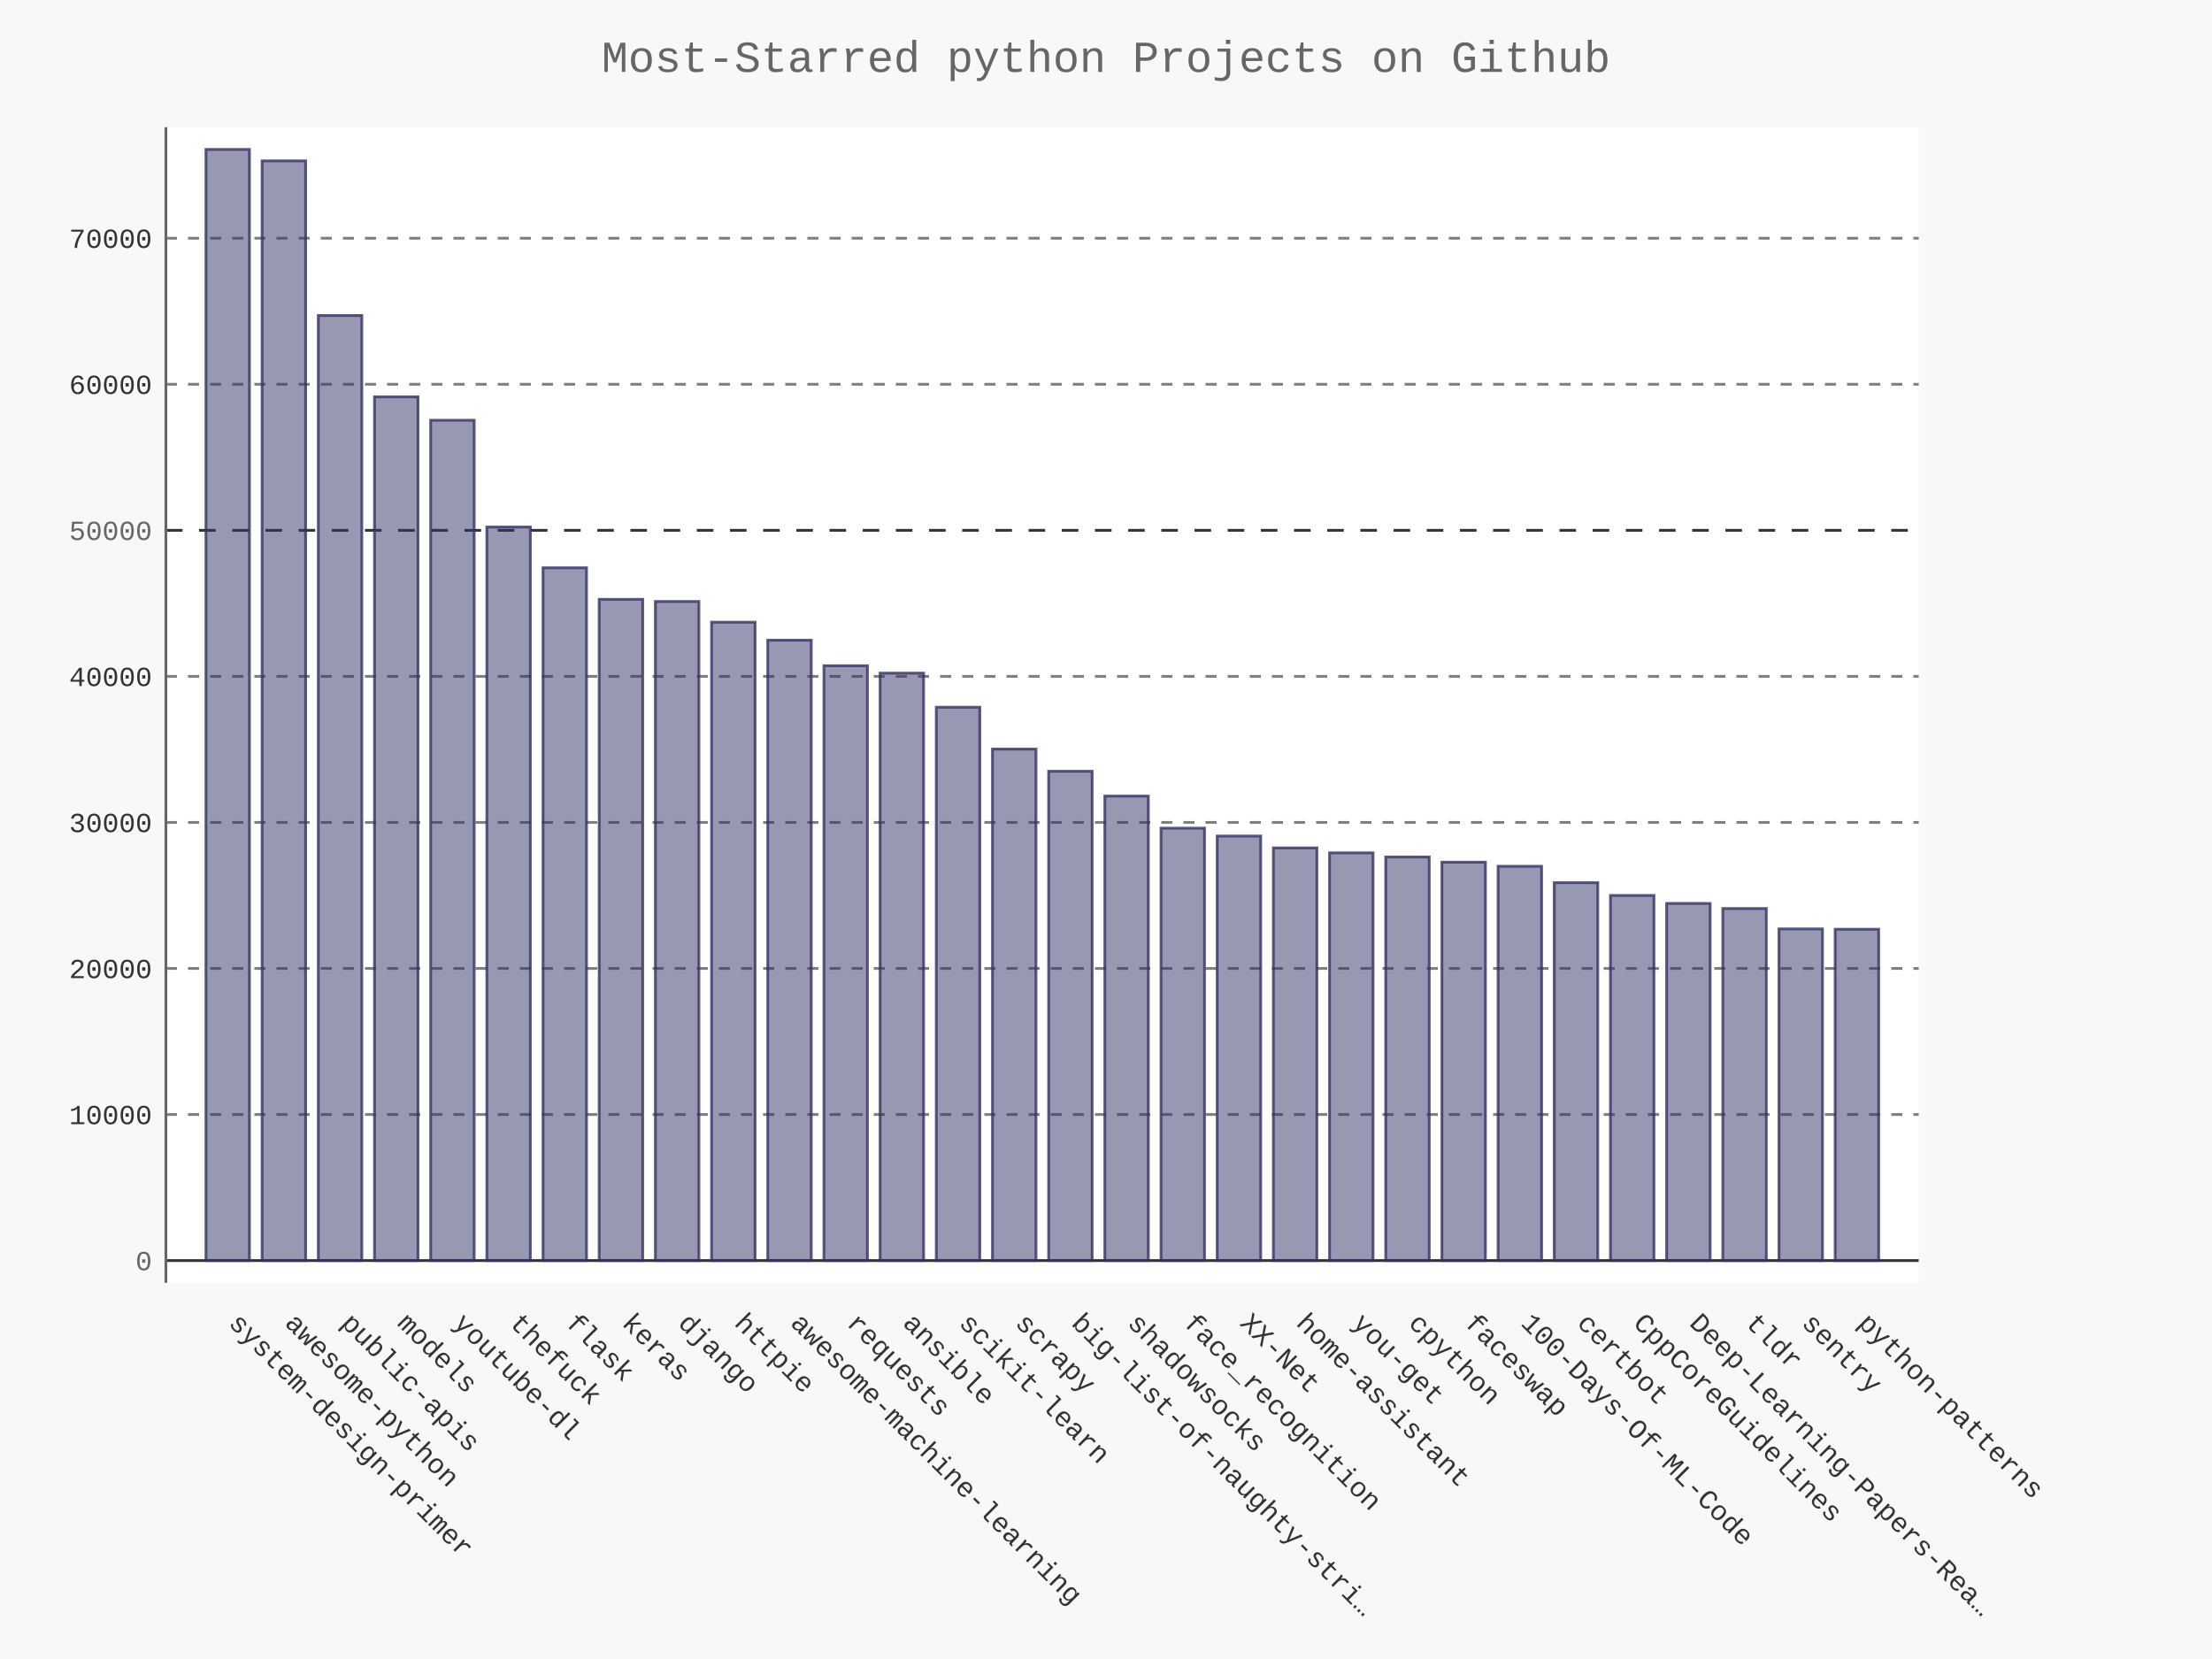
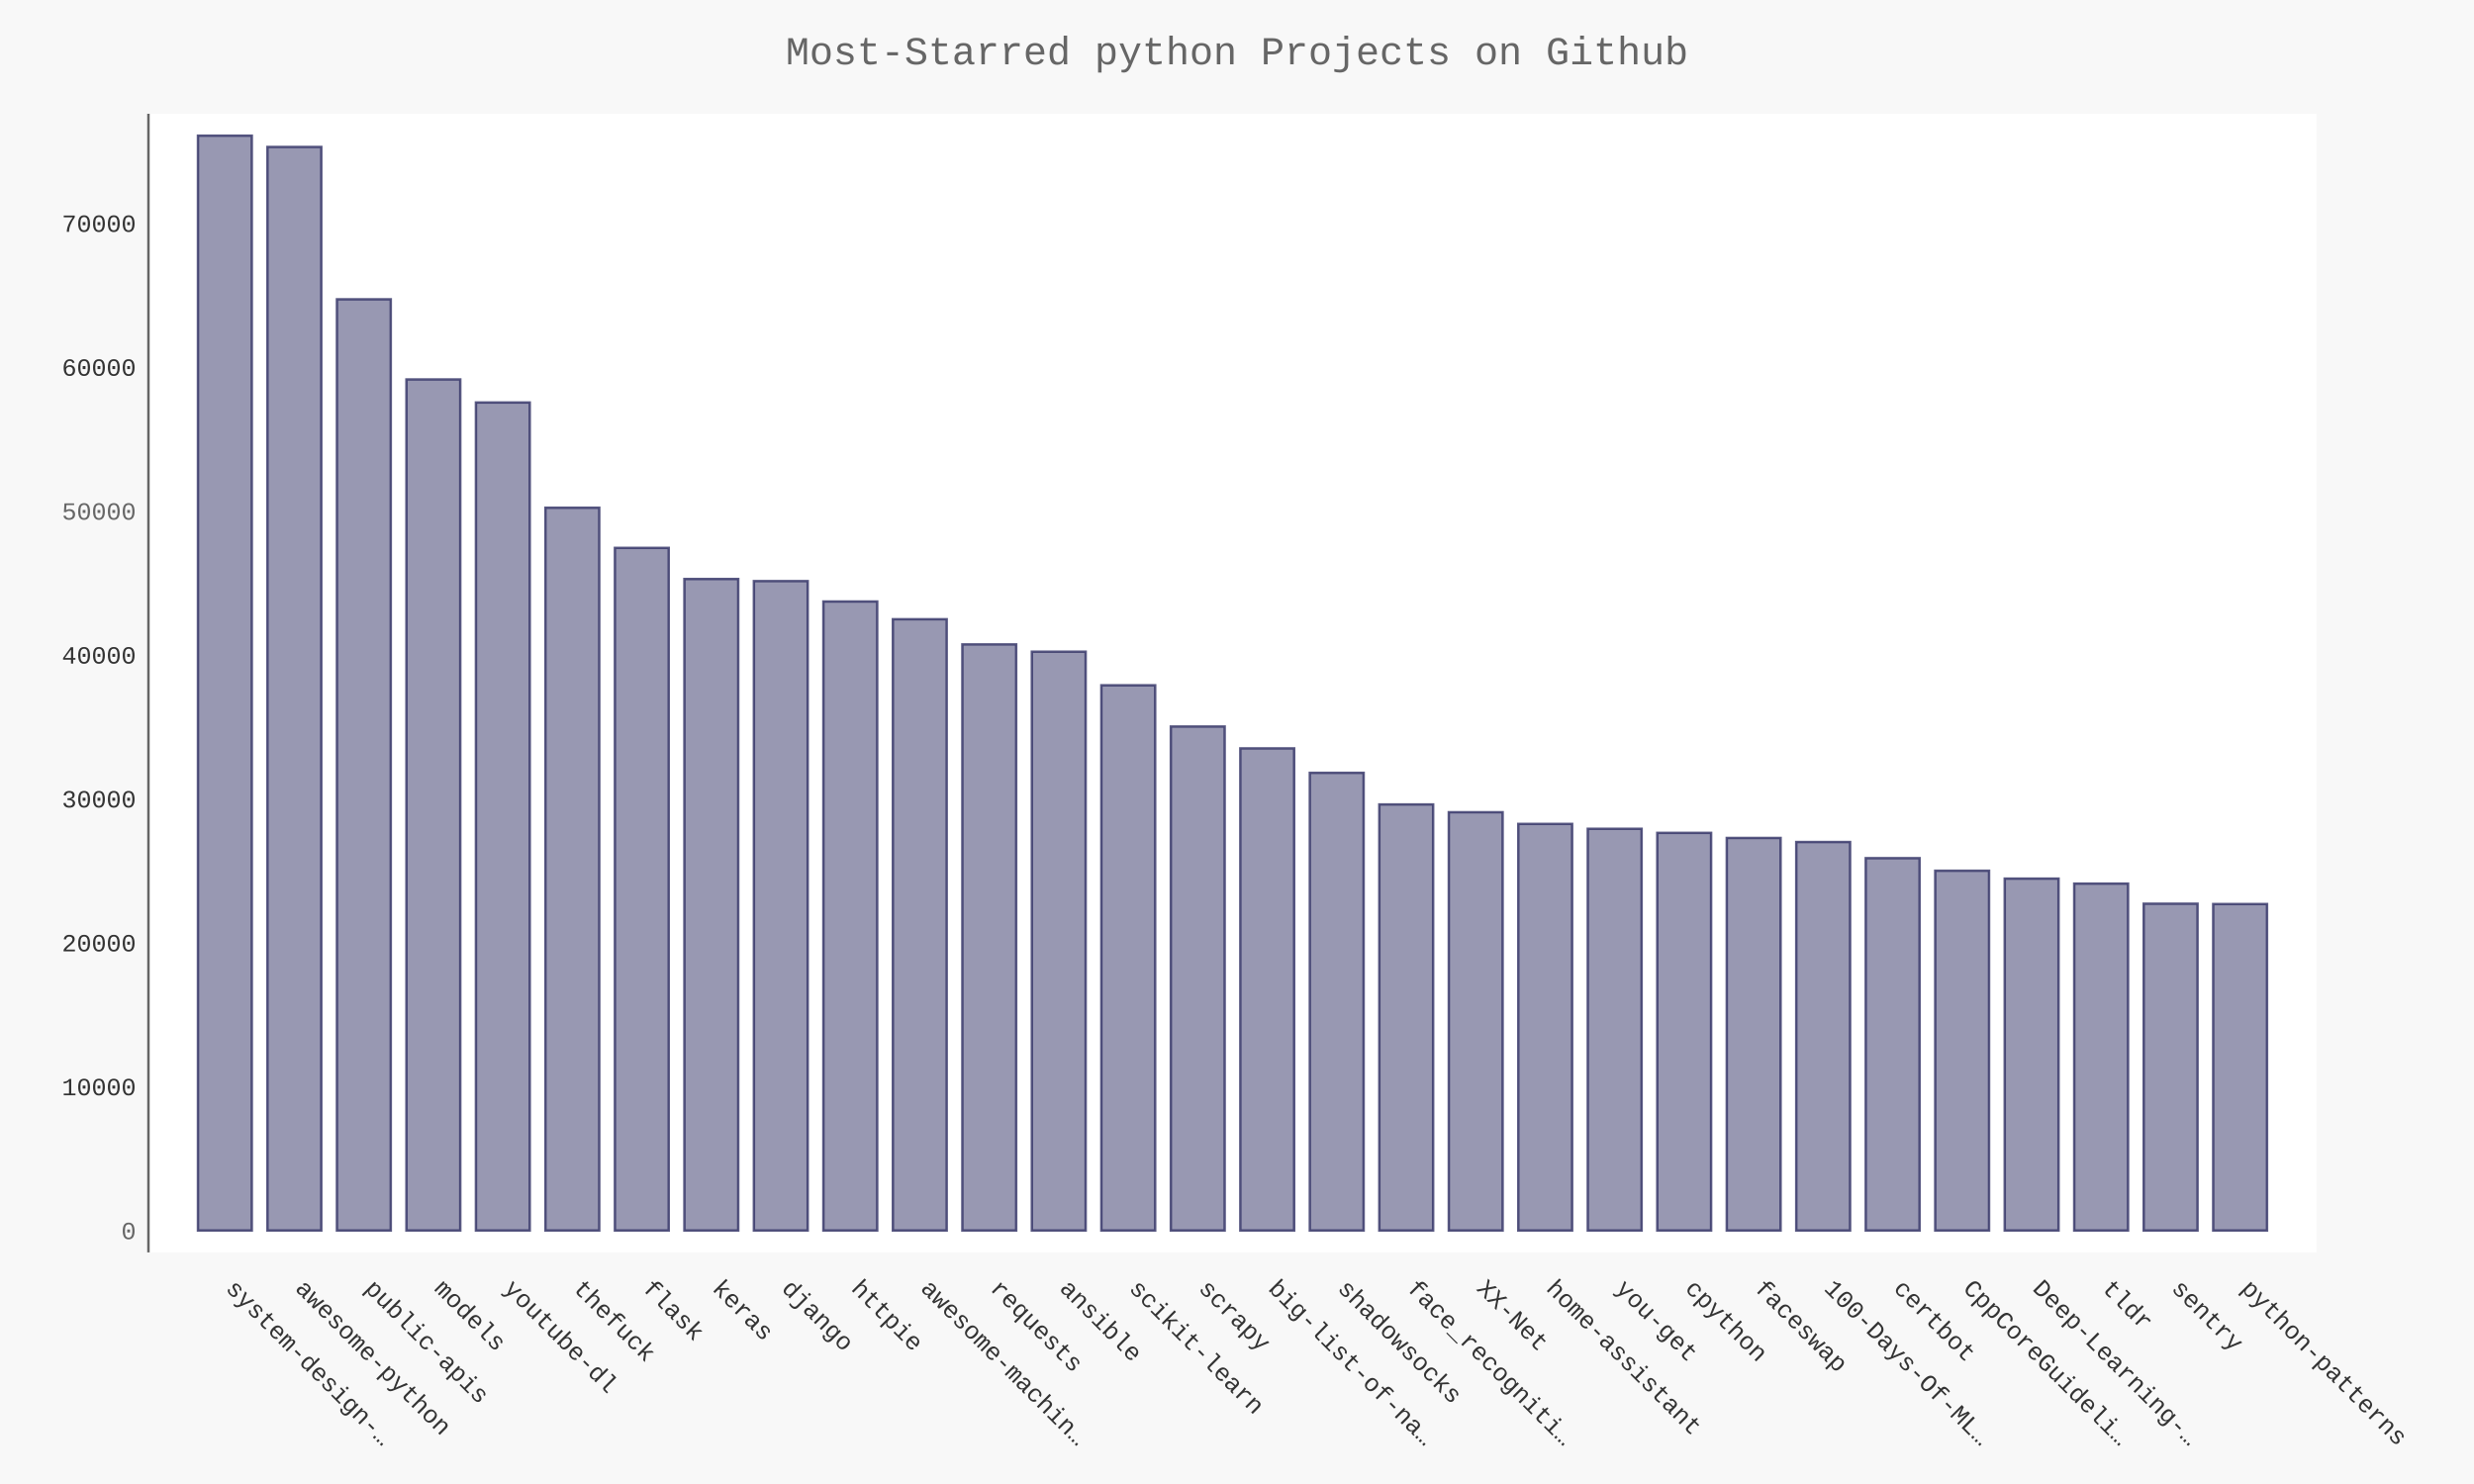
- <svg xmlns="http://www.w3.org/2000/svg" class="pygal-chart" id="chart-98fbf9d8-bca2-4bc6-b0c4-cdffddf84a74" viewBox="0 0 800 600">
+ <svg xmlns="http://www.w3.org/2000/svg" class="pygal-chart" id="chart-9bf59e3d-7721-4890-af10-01040385e4b3" viewBox="0 0 1000 600">
  <defs>
-     <style type="text/css">#chart-98fbf9d8-bca2-4bc6-b0c4-cdffddf84a74{-webkit-user-select:none;-webkit-font-smoothing:antialiased;font-family:Consolas,"Liberation Mono",Menlo,Courier,monospace}#chart-98fbf9d8-bca2-4bc6-b0c4-cdffddf84a74 .title{font-family:Consolas,"Liberation Mono",Menlo,Courier,monospace;font-size:16px}#chart-98fbf9d8-bca2-4bc6-b0c4-cdffddf84a74 .legends .legend text{font-family:Consolas,"Liberation Mono",Menlo,Courier,monospace;font-size:14px}#chart-98fbf9d8-bca2-4bc6-b0c4-cdffddf84a74 .axis text{font-family:Consolas,"Liberation Mono",Menlo,Courier,monospace;font-size:10px}#chart-98fbf9d8-bca2-4bc6-b0c4-cdffddf84a74 .axis text.major{font-family:Consolas,"Liberation Mono",Menlo,Courier,monospace;font-size:10px}#chart-98fbf9d8-bca2-4bc6-b0c4-cdffddf84a74 .text-overlay text.value{font-family:Consolas,"Liberation Mono",Menlo,Courier,monospace;font-size:16px}#chart-98fbf9d8-bca2-4bc6-b0c4-cdffddf84a74 .text-overlay text.label{font-family:Consolas,"Liberation Mono",Menlo,Courier,monospace;font-size:10px}#chart-98fbf9d8-bca2-4bc6-b0c4-cdffddf84a74 .tooltip{font-family:Consolas,"Liberation Mono",Menlo,Courier,monospace;font-size:14px}#chart-98fbf9d8-bca2-4bc6-b0c4-cdffddf84a74 text.no_data{font-family:Consolas,"Liberation Mono",Menlo,Courier,monospace;font-size:64px}
- #chart-98fbf9d8-bca2-4bc6-b0c4-cdffddf84a74{background-color:#f8f8f8}#chart-98fbf9d8-bca2-4bc6-b0c4-cdffddf84a74 path,#chart-98fbf9d8-bca2-4bc6-b0c4-cdffddf84a74 line,#chart-98fbf9d8-bca2-4bc6-b0c4-cdffddf84a74 rect,#chart-98fbf9d8-bca2-4bc6-b0c4-cdffddf84a74 circle{-webkit-transition:250ms ease-in;-moz-transition:250ms ease-in;transition:250ms ease-in}#chart-98fbf9d8-bca2-4bc6-b0c4-cdffddf84a74 .graph &gt; .background{fill:#f8f8f8}#chart-98fbf9d8-bca2-4bc6-b0c4-cdffddf84a74 .plot &gt; .background{fill:#ffffff}#chart-98fbf9d8-bca2-4bc6-b0c4-cdffddf84a74 .graph{fill:#333}#chart-98fbf9d8-bca2-4bc6-b0c4-cdffddf84a74 text.no_data{fill:#666}#chart-98fbf9d8-bca2-4bc6-b0c4-cdffddf84a74 .title{fill:#666}#chart-98fbf9d8-bca2-4bc6-b0c4-cdffddf84a74 .legends .legend text{fill:#333}#chart-98fbf9d8-bca2-4bc6-b0c4-cdffddf84a74 .legends .legend:hover text{fill:#666}#chart-98fbf9d8-bca2-4bc6-b0c4-cdffddf84a74 .axis .line{stroke:#666}#chart-98fbf9d8-bca2-4bc6-b0c4-cdffddf84a74 .axis .guide.line{stroke:rgba(0,0,0,0.5)}#chart-98fbf9d8-bca2-4bc6-b0c4-cdffddf84a74 .axis .major.line{stroke:#333}#chart-98fbf9d8-bca2-4bc6-b0c4-cdffddf84a74 .axis text.major{fill:#666}#chart-98fbf9d8-bca2-4bc6-b0c4-cdffddf84a74 .axis.y .guides:hover .guide.line,#chart-98fbf9d8-bca2-4bc6-b0c4-cdffddf84a74 .line-graph .axis.x .guides:hover .guide.line,#chart-98fbf9d8-bca2-4bc6-b0c4-cdffddf84a74 .stackedline-graph .axis.x .guides:hover .guide.line,#chart-98fbf9d8-bca2-4bc6-b0c4-cdffddf84a74 .xy-graph .axis.x .guides:hover .guide.line{stroke:#666}#chart-98fbf9d8-bca2-4bc6-b0c4-cdffddf84a74 .axis .guides:hover text{fill:#666}#chart-98fbf9d8-bca2-4bc6-b0c4-cdffddf84a74 .reactive{fill-opacity:.5;stroke-opacity:.8}#chart-98fbf9d8-bca2-4bc6-b0c4-cdffddf84a74 .ci{stroke:#333}#chart-98fbf9d8-bca2-4bc6-b0c4-cdffddf84a74 .reactive.active,#chart-98fbf9d8-bca2-4bc6-b0c4-cdffddf84a74 .active .reactive{fill-opacity:.9;stroke-opacity:.9;stroke-width:4}#chart-98fbf9d8-bca2-4bc6-b0c4-cdffddf84a74 .ci .reactive.active{stroke-width:1.5}#chart-98fbf9d8-bca2-4bc6-b0c4-cdffddf84a74 .series text{fill:#666}#chart-98fbf9d8-bca2-4bc6-b0c4-cdffddf84a74 .tooltip rect{fill:#ffffff;stroke:#666;-webkit-transition:opacity 250ms ease-in;-moz-transition:opacity 250ms ease-in;transition:opacity 250ms ease-in}#chart-98fbf9d8-bca2-4bc6-b0c4-cdffddf84a74 .tooltip .label{fill:#333}#chart-98fbf9d8-bca2-4bc6-b0c4-cdffddf84a74 .tooltip .label{fill:#333}#chart-98fbf9d8-bca2-4bc6-b0c4-cdffddf84a74 .tooltip .legend{font-size:.8em;fill:rgba(0,0,0,0.5)}#chart-98fbf9d8-bca2-4bc6-b0c4-cdffddf84a74 .tooltip .x_label{font-size:.6em;fill:#666}#chart-98fbf9d8-bca2-4bc6-b0c4-cdffddf84a74 .tooltip .xlink{font-size:.5em;text-decoration:underline}#chart-98fbf9d8-bca2-4bc6-b0c4-cdffddf84a74 .tooltip .value{font-size:1.5em}#chart-98fbf9d8-bca2-4bc6-b0c4-cdffddf84a74 .bound{font-size:.5em}#chart-98fbf9d8-bca2-4bc6-b0c4-cdffddf84a74 .max-value{font-size:.75em;fill:rgba(0,0,0,0.5)}#chart-98fbf9d8-bca2-4bc6-b0c4-cdffddf84a74 .map-element{fill:#ffffff;stroke:rgba(0,0,0,0.5) !important}#chart-98fbf9d8-bca2-4bc6-b0c4-cdffddf84a74 .map-element .reactive{fill-opacity:inherit;stroke-opacity:inherit}#chart-98fbf9d8-bca2-4bc6-b0c4-cdffddf84a74 .color-0,#chart-98fbf9d8-bca2-4bc6-b0c4-cdffddf84a74 .color-0 a:visited{stroke:#333366;fill:#333366}#chart-98fbf9d8-bca2-4bc6-b0c4-cdffddf84a74 .text-overlay .color-0 text{fill:black}
- #chart-98fbf9d8-bca2-4bc6-b0c4-cdffddf84a74 text.no_data{text-anchor:middle}#chart-98fbf9d8-bca2-4bc6-b0c4-cdffddf84a74 .guide.line{fill:none}#chart-98fbf9d8-bca2-4bc6-b0c4-cdffddf84a74 .centered{text-anchor:middle}#chart-98fbf9d8-bca2-4bc6-b0c4-cdffddf84a74 .title{text-anchor:middle}#chart-98fbf9d8-bca2-4bc6-b0c4-cdffddf84a74 .legends .legend text{fill-opacity:1}#chart-98fbf9d8-bca2-4bc6-b0c4-cdffddf84a74 .axis.x text{text-anchor:middle}#chart-98fbf9d8-bca2-4bc6-b0c4-cdffddf84a74 .axis.x:not(.web) text[transform]{text-anchor:start}#chart-98fbf9d8-bca2-4bc6-b0c4-cdffddf84a74 .axis.x:not(.web) text[transform].backwards{text-anchor:end}#chart-98fbf9d8-bca2-4bc6-b0c4-cdffddf84a74 .axis.y text{text-anchor:end}#chart-98fbf9d8-bca2-4bc6-b0c4-cdffddf84a74 .axis.y text[transform].backwards{text-anchor:start}#chart-98fbf9d8-bca2-4bc6-b0c4-cdffddf84a74 .axis.y2 text{text-anchor:start}#chart-98fbf9d8-bca2-4bc6-b0c4-cdffddf84a74 .axis.y2 text[transform].backwards{text-anchor:end}#chart-98fbf9d8-bca2-4bc6-b0c4-cdffddf84a74 .axis .guide.line{stroke-dasharray:4,4}#chart-98fbf9d8-bca2-4bc6-b0c4-cdffddf84a74 .axis .major.guide.line{stroke-dasharray:6,6}#chart-98fbf9d8-bca2-4bc6-b0c4-cdffddf84a74 .horizontal .axis.y .guide.line,#chart-98fbf9d8-bca2-4bc6-b0c4-cdffddf84a74 .horizontal .axis.y2 .guide.line,#chart-98fbf9d8-bca2-4bc6-b0c4-cdffddf84a74 .vertical .axis.x .guide.line{opacity:0}#chart-98fbf9d8-bca2-4bc6-b0c4-cdffddf84a74 .horizontal .axis.always_show .guide.line,#chart-98fbf9d8-bca2-4bc6-b0c4-cdffddf84a74 .vertical .axis.always_show .guide.line{opacity:1 !important}#chart-98fbf9d8-bca2-4bc6-b0c4-cdffddf84a74 .axis.y .guides:hover .guide.line,#chart-98fbf9d8-bca2-4bc6-b0c4-cdffddf84a74 .axis.y2 .guides:hover .guide.line,#chart-98fbf9d8-bca2-4bc6-b0c4-cdffddf84a74 .axis.x .guides:hover .guide.line{opacity:1}#chart-98fbf9d8-bca2-4bc6-b0c4-cdffddf84a74 .axis .guides:hover text{opacity:1}#chart-98fbf9d8-bca2-4bc6-b0c4-cdffddf84a74 .nofill{fill:none}#chart-98fbf9d8-bca2-4bc6-b0c4-cdffddf84a74 .subtle-fill{fill-opacity:.2}#chart-98fbf9d8-bca2-4bc6-b0c4-cdffddf84a74 .dot{stroke-width:1px;fill-opacity:1}#chart-98fbf9d8-bca2-4bc6-b0c4-cdffddf84a74 .dot.active{stroke-width:5px}#chart-98fbf9d8-bca2-4bc6-b0c4-cdffddf84a74 .dot.negative{fill:transparent}#chart-98fbf9d8-bca2-4bc6-b0c4-cdffddf84a74 text,#chart-98fbf9d8-bca2-4bc6-b0c4-cdffddf84a74 tspan{stroke:none !important}#chart-98fbf9d8-bca2-4bc6-b0c4-cdffddf84a74 .series text.active{opacity:1}#chart-98fbf9d8-bca2-4bc6-b0c4-cdffddf84a74 .tooltip rect{fill-opacity:.95;stroke-width:.5}#chart-98fbf9d8-bca2-4bc6-b0c4-cdffddf84a74 .tooltip text{fill-opacity:1}#chart-98fbf9d8-bca2-4bc6-b0c4-cdffddf84a74 .showable{visibility:hidden}#chart-98fbf9d8-bca2-4bc6-b0c4-cdffddf84a74 .showable.shown{visibility:visible}#chart-98fbf9d8-bca2-4bc6-b0c4-cdffddf84a74 .gauge-background{fill:rgba(229,229,229,1);stroke:none}#chart-98fbf9d8-bca2-4bc6-b0c4-cdffddf84a74 .bg-lines{stroke:#f8f8f8;stroke-width:2px}</style>
+     <style type="text/css">#chart-9bf59e3d-7721-4890-af10-01040385e4b3{-webkit-user-select:none;-webkit-font-smoothing:antialiased;font-family:Consolas,"Liberation Mono",Menlo,Courier,monospace}#chart-9bf59e3d-7721-4890-af10-01040385e4b3 .title{font-family:Consolas,"Liberation Mono",Menlo,Courier,monospace;font-size:16px}#chart-9bf59e3d-7721-4890-af10-01040385e4b3 .legends .legend text{font-family:Consolas,"Liberation Mono",Menlo,Courier,monospace;font-size:14px}#chart-9bf59e3d-7721-4890-af10-01040385e4b3 .axis text{font-family:Consolas,"Liberation Mono",Menlo,Courier,monospace;font-size:10px}#chart-9bf59e3d-7721-4890-af10-01040385e4b3 .axis text.major{font-family:Consolas,"Liberation Mono",Menlo,Courier,monospace;font-size:10px}#chart-9bf59e3d-7721-4890-af10-01040385e4b3 .text-overlay text.value{font-family:Consolas,"Liberation Mono",Menlo,Courier,monospace;font-size:16px}#chart-9bf59e3d-7721-4890-af10-01040385e4b3 .text-overlay text.label{font-family:Consolas,"Liberation Mono",Menlo,Courier,monospace;font-size:10px}#chart-9bf59e3d-7721-4890-af10-01040385e4b3 .tooltip{font-family:Consolas,"Liberation Mono",Menlo,Courier,monospace;font-size:14px}#chart-9bf59e3d-7721-4890-af10-01040385e4b3 text.no_data{font-family:Consolas,"Liberation Mono",Menlo,Courier,monospace;font-size:64px}
+ #chart-9bf59e3d-7721-4890-af10-01040385e4b3{background-color:#f8f8f8}#chart-9bf59e3d-7721-4890-af10-01040385e4b3 path,#chart-9bf59e3d-7721-4890-af10-01040385e4b3 line,#chart-9bf59e3d-7721-4890-af10-01040385e4b3 rect,#chart-9bf59e3d-7721-4890-af10-01040385e4b3 circle{-webkit-transition:250ms ease-in;-moz-transition:250ms ease-in;transition:250ms ease-in}#chart-9bf59e3d-7721-4890-af10-01040385e4b3 .graph &gt; .background{fill:#f8f8f8}#chart-9bf59e3d-7721-4890-af10-01040385e4b3 .plot &gt; .background{fill:#ffffff}#chart-9bf59e3d-7721-4890-af10-01040385e4b3 .graph{fill:#333}#chart-9bf59e3d-7721-4890-af10-01040385e4b3 text.no_data{fill:#666}#chart-9bf59e3d-7721-4890-af10-01040385e4b3 .title{fill:#666}#chart-9bf59e3d-7721-4890-af10-01040385e4b3 .legends .legend text{fill:#333}#chart-9bf59e3d-7721-4890-af10-01040385e4b3 .legends .legend:hover text{fill:#666}#chart-9bf59e3d-7721-4890-af10-01040385e4b3 .axis .line{stroke:#666}#chart-9bf59e3d-7721-4890-af10-01040385e4b3 .axis .guide.line{stroke:rgba(0,0,0,0.5)}#chart-9bf59e3d-7721-4890-af10-01040385e4b3 .axis .major.line{stroke:#333}#chart-9bf59e3d-7721-4890-af10-01040385e4b3 .axis text.major{fill:#666}#chart-9bf59e3d-7721-4890-af10-01040385e4b3 .axis.y .guides:hover .guide.line,#chart-9bf59e3d-7721-4890-af10-01040385e4b3 .line-graph .axis.x .guides:hover .guide.line,#chart-9bf59e3d-7721-4890-af10-01040385e4b3 .stackedline-graph .axis.x .guides:hover .guide.line,#chart-9bf59e3d-7721-4890-af10-01040385e4b3 .xy-graph .axis.x .guides:hover .guide.line{stroke:#666}#chart-9bf59e3d-7721-4890-af10-01040385e4b3 .axis .guides:hover text{fill:#666}#chart-9bf59e3d-7721-4890-af10-01040385e4b3 .reactive{fill-opacity:.5;stroke-opacity:.8}#chart-9bf59e3d-7721-4890-af10-01040385e4b3 .ci{stroke:#333}#chart-9bf59e3d-7721-4890-af10-01040385e4b3 .reactive.active,#chart-9bf59e3d-7721-4890-af10-01040385e4b3 .active .reactive{fill-opacity:.9;stroke-opacity:.9;stroke-width:4}#chart-9bf59e3d-7721-4890-af10-01040385e4b3 .ci .reactive.active{stroke-width:1.5}#chart-9bf59e3d-7721-4890-af10-01040385e4b3 .series text{fill:#666}#chart-9bf59e3d-7721-4890-af10-01040385e4b3 .tooltip rect{fill:#ffffff;stroke:#666;-webkit-transition:opacity 250ms ease-in;-moz-transition:opacity 250ms ease-in;transition:opacity 250ms ease-in}#chart-9bf59e3d-7721-4890-af10-01040385e4b3 .tooltip .label{fill:#333}#chart-9bf59e3d-7721-4890-af10-01040385e4b3 .tooltip .label{fill:#333}#chart-9bf59e3d-7721-4890-af10-01040385e4b3 .tooltip .legend{font-size:.8em;fill:rgba(0,0,0,0.5)}#chart-9bf59e3d-7721-4890-af10-01040385e4b3 .tooltip .x_label{font-size:.6em;fill:#666}#chart-9bf59e3d-7721-4890-af10-01040385e4b3 .tooltip .xlink{font-size:.5em;text-decoration:underline}#chart-9bf59e3d-7721-4890-af10-01040385e4b3 .tooltip .value{font-size:1.5em}#chart-9bf59e3d-7721-4890-af10-01040385e4b3 .bound{font-size:.5em}#chart-9bf59e3d-7721-4890-af10-01040385e4b3 .max-value{font-size:.75em;fill:rgba(0,0,0,0.5)}#chart-9bf59e3d-7721-4890-af10-01040385e4b3 .map-element{fill:#ffffff;stroke:rgba(0,0,0,0.5) !important}#chart-9bf59e3d-7721-4890-af10-01040385e4b3 .map-element .reactive{fill-opacity:inherit;stroke-opacity:inherit}#chart-9bf59e3d-7721-4890-af10-01040385e4b3 .color-0,#chart-9bf59e3d-7721-4890-af10-01040385e4b3 .color-0 a:visited{stroke:#333366;fill:#333366}#chart-9bf59e3d-7721-4890-af10-01040385e4b3 .text-overlay .color-0 text{fill:black}
+ #chart-9bf59e3d-7721-4890-af10-01040385e4b3 text.no_data{text-anchor:middle}#chart-9bf59e3d-7721-4890-af10-01040385e4b3 .guide.line{fill:none}#chart-9bf59e3d-7721-4890-af10-01040385e4b3 .centered{text-anchor:middle}#chart-9bf59e3d-7721-4890-af10-01040385e4b3 .title{text-anchor:middle}#chart-9bf59e3d-7721-4890-af10-01040385e4b3 .legends .legend text{fill-opacity:1}#chart-9bf59e3d-7721-4890-af10-01040385e4b3 .axis.x text{text-anchor:middle}#chart-9bf59e3d-7721-4890-af10-01040385e4b3 .axis.x:not(.web) text[transform]{text-anchor:start}#chart-9bf59e3d-7721-4890-af10-01040385e4b3 .axis.x:not(.web) text[transform].backwards{text-anchor:end}#chart-9bf59e3d-7721-4890-af10-01040385e4b3 .axis.y text{text-anchor:end}#chart-9bf59e3d-7721-4890-af10-01040385e4b3 .axis.y text[transform].backwards{text-anchor:start}#chart-9bf59e3d-7721-4890-af10-01040385e4b3 .axis.y2 text{text-anchor:start}#chart-9bf59e3d-7721-4890-af10-01040385e4b3 .axis.y2 text[transform].backwards{text-anchor:end}#chart-9bf59e3d-7721-4890-af10-01040385e4b3 .axis .guide.line{stroke-dasharray:4,4}#chart-9bf59e3d-7721-4890-af10-01040385e4b3 .axis .major.guide.line{stroke-dasharray:6,6}#chart-9bf59e3d-7721-4890-af10-01040385e4b3 .horizontal .axis.y .guide.line,#chart-9bf59e3d-7721-4890-af10-01040385e4b3 .horizontal .axis.y2 .guide.line,#chart-9bf59e3d-7721-4890-af10-01040385e4b3 .vertical .axis.x .guide.line{opacity:0}#chart-9bf59e3d-7721-4890-af10-01040385e4b3 .horizontal .axis.always_show .guide.line,#chart-9bf59e3d-7721-4890-af10-01040385e4b3 .vertical .axis.always_show .guide.line{opacity:1 !important}#chart-9bf59e3d-7721-4890-af10-01040385e4b3 .axis.y .guides:hover .guide.line,#chart-9bf59e3d-7721-4890-af10-01040385e4b3 .axis.y2 .guides:hover .guide.line,#chart-9bf59e3d-7721-4890-af10-01040385e4b3 .axis.x .guides:hover .guide.line{opacity:1}#chart-9bf59e3d-7721-4890-af10-01040385e4b3 .axis .guides:hover text{opacity:1}#chart-9bf59e3d-7721-4890-af10-01040385e4b3 .nofill{fill:none}#chart-9bf59e3d-7721-4890-af10-01040385e4b3 .subtle-fill{fill-opacity:.2}#chart-9bf59e3d-7721-4890-af10-01040385e4b3 .dot{stroke-width:1px;fill-opacity:1}#chart-9bf59e3d-7721-4890-af10-01040385e4b3 .dot.active{stroke-width:5px}#chart-9bf59e3d-7721-4890-af10-01040385e4b3 .dot.negative{fill:transparent}#chart-9bf59e3d-7721-4890-af10-01040385e4b3 text,#chart-9bf59e3d-7721-4890-af10-01040385e4b3 tspan{stroke:none !important}#chart-9bf59e3d-7721-4890-af10-01040385e4b3 .series text.active{opacity:1}#chart-9bf59e3d-7721-4890-af10-01040385e4b3 .tooltip rect{fill-opacity:.95;stroke-width:.5}#chart-9bf59e3d-7721-4890-af10-01040385e4b3 .tooltip text{fill-opacity:1}#chart-9bf59e3d-7721-4890-af10-01040385e4b3 .showable{visibility:hidden}#chart-9bf59e3d-7721-4890-af10-01040385e4b3 .showable.shown{visibility:visible}#chart-9bf59e3d-7721-4890-af10-01040385e4b3 .gauge-background{fill:rgba(229,229,229,1);stroke:none}#chart-9bf59e3d-7721-4890-af10-01040385e4b3 .bg-lines{stroke:#f8f8f8;stroke-width:2px}</style>
  </defs>
  <g class="graph bar-graph vertical">
-     <rect class="background" height="600" width="800" x="0" y="0" />
+     <rect class="background" height="600" width="1000" x="0" y="0" />
    <g class="plot" transform="translate(60, 46)">
-       <rect class="background" height="417.934" width="633.934" x="0" y="0" />
-       <g class="axis y always_show">
-         <g class="guides">
-           <path class="axis major line" d="M0 409.897 h633.934" />
-           <text class="major" x="-5" y="413.397">0</text>
-         </g>
-         <g class="guides">
-           <path class="guide line" d="M0 357.077 h633.934" />
-           <text class="" x="-5" y="360.577">10000</text>
-         </g>
-         <g class="guides">
-           <path class="guide line" d="M0 304.257 h633.934" />
-           <text class="" x="-5" y="307.757">20000</text>
-         </g>
-         <g class="guides">
-           <path class="guide line" d="M0 251.437 h633.934" />
-           <text class="" x="-5" y="254.937">30000</text>
-         </g>
-         <g class="guides">
-           <path class="guide line" d="M0 198.617 h633.934" />
-           <text class="" x="-5" y="202.117">40000</text>
-         </g>
-         <g class="guides">
-           <path class="major guide line" d="M0 145.797 h633.934" />
-           <text class="major" x="-5" y="149.297">50000</text>
-         </g>
-         <g class="guides">
-           <path class="guide line" d="M0 92.977 h633.934" />
-           <text class="" x="-5" y="96.477">60000</text>
-         </g>
-         <g class="guides">
-           <path class="guide line" d="M0 40.157 h633.934" />
-           <text class="" x="-5" y="43.657">70000</text>
+       <rect class="background" height="460.36" width="876.36" x="0" y="0" />
+       <g class="axis y">
+         <g class="guides">
+           <text class="major" x="-5" y="455.007">0</text>
+         </g>
+         <g class="guides">
+           <text class="" x="-5" y="396.826">10000</text>
+         </g>
+         <g class="guides">
+           <text class="" x="-5" y="338.645">20000</text>
+         </g>
+         <g class="guides">
+           <text class="" x="-5" y="280.464">30000</text>
+         </g>
+         <g class="guides">
+           <text class="" x="-5" y="222.282">40000</text>
+         </g>
+         <g class="guides">
+           <text class="major" x="-5" y="164.101">50000</text>
+         </g>
+         <g class="guides">
+           <text class="" x="-5" y="105.92">60000</text>
+         </g>
+         <g class="guides">
+           <text class="" x="-5" y="47.739">70000</text>
        </g>
      </g>
      <g class="axis x">
-         <path class="line" d="M0 0 v417.934" />
-         <g class="guides">
-           <path class="guide line" d="M22.35 0 v417.934" />
-           <text class="" transform="rotate(45 22.35024 432.934)" x="22.35" y="432.934">system-design-primer</text>
-         </g>
-         <g class="guides">
-           <path class="guide line" d="M42.669 0 v417.934" />
-           <text class="" transform="rotate(45 42.66863 432.934)" x="42.669" y="432.934">awesome-python</text>
-         </g>
-         <g class="guides">
-           <path class="guide line" d="M62.987 0 v417.934" />
-           <text class="" transform="rotate(45 62.98703 432.934)" x="62.987" y="432.934">public-apis</text>
-         </g>
-         <g class="guides">
-           <path class="guide line" d="M83.305 0 v417.934" />
-           <text class="" transform="rotate(45 83.30543 432.934)" x="83.305" y="432.934">models</text>
-         </g>
-         <g class="guides">
-           <path class="guide line" d="M103.624 0 v417.934" />
-           <text class="" transform="rotate(45 103.6238 432.934)" x="103.624" y="432.934">youtube-dl</text>
-         </g>
-         <g class="guides">
-           <path class="guide line" d="M123.942 0 v417.934" />
-           <text class="" transform="rotate(45 123.9422 432.934)" x="123.942" y="432.934">thefuck</text>
-         </g>
-         <g class="guides">
-           <path class="guide line" d="M144.261 0 v417.934" />
-           <text class="" transform="rotate(45 144.2606 432.934)" x="144.261" y="432.934">flask</text>
-         </g>
-         <g class="guides">
-           <path class="guide line" d="M164.579 0 v417.934" />
-           <text class="" transform="rotate(45 164.579 432.934)" x="164.579" y="432.934">keras</text>
-         </g>
-         <g class="guides">
-           <path class="guide line" d="M184.897 0 v417.934" />
-           <text class="" transform="rotate(45 184.8974 432.934)" x="184.897" y="432.934">django</text>
-         </g>
-         <g class="guides">
-           <path class="guide line" d="M205.216 0 v417.934" />
-           <text class="" transform="rotate(45 205.2158 432.934)" x="205.216" y="432.934">httpie</text>
-         </g>
-         <g class="guides">
-           <path class="guide line" d="M225.534 0 v417.934" />
-           <text class="" transform="rotate(45 225.5342 432.934)" x="225.534" y="432.934">awesome-machine-learning</text>
-         </g>
-         <g class="guides">
-           <path class="guide line" d="M245.853 0 v417.934" />
-           <text class="" transform="rotate(45 245.8526 432.934)" x="245.853" y="432.934">requests</text>
-         </g>
-         <g class="guides">
-           <path class="guide line" d="M266.171 0 v417.934" />
-           <text class="" transform="rotate(45 266.171 432.934)" x="266.171" y="432.934">ansible</text>
-         </g>
-         <g class="guides">
-           <path class="guide line" d="M286.489 0 v417.934" />
-           <text class="" transform="rotate(45 286.4894 432.934)" x="286.489" y="432.934">scikit-learn</text>
-         </g>
-         <g class="guides">
-           <path class="guide line" d="M306.808 0 v417.934" />
-           <text class="" transform="rotate(45 306.8078 432.934)" x="306.808" y="432.934">scrapy</text>
-         </g>
-         <g class="guides">
-           <path class="guide line" d="M327.126 0 v417.934" />
-           <text class="" transform="rotate(45 327.1262 432.934)" x="327.126" y="432.934">big-list-of-naughty-stri…</text>
-         </g>
-         <g class="guides">
-           <path class="guide line" d="M347.445 0 v417.934" />
-           <text class="" transform="rotate(45 347.4446 432.934)" x="347.445" y="432.934">shadowsocks</text>
-         </g>
-         <g class="guides">
-           <path class="guide line" d="M367.763 0 v417.934" />
-           <text class="" transform="rotate(45 367.763 432.934)" x="367.763" y="432.934">face_recognition</text>
-         </g>
-         <g class="guides">
-           <path class="guide line" d="M388.081 0 v417.934" />
-           <text class="" transform="rotate(45 388.0814 432.934)" x="388.081" y="432.934">XX-Net</text>
-         </g>
-         <g class="guides">
-           <path class="guide line" d="M408.4 0 v417.934" />
-           <text class="" transform="rotate(45 408.3998 432.934)" x="408.4" y="432.934">home-assistant</text>
-         </g>
-         <g class="guides">
-           <path class="guide line" d="M428.718 0 v417.934" />
-           <text class="" transform="rotate(45 428.7182 432.934)" x="428.718" y="432.934">you-get</text>
-         </g>
-         <g class="guides">
-           <path class="guide line" d="M449.037 0 v417.934" />
-           <text class="" transform="rotate(45 449.0366 432.934)" x="449.037" y="432.934">cpython</text>
-         </g>
-         <g class="guides">
-           <path class="guide line" d="M469.355 0 v417.934" />
-           <text class="" transform="rotate(45 469.355 432.934)" x="469.355" y="432.934">faceswap</text>
-         </g>
-         <g class="guides">
-           <path class="guide line" d="M489.673 0 v417.934" />
-           <text class="" transform="rotate(45 489.6734 432.934)" x="489.673" y="432.934">100-Days-Of-ML-Code</text>
-         </g>
-         <g class="guides">
-           <path class="guide line" d="M509.992 0 v417.934" />
-           <text class="" transform="rotate(45 509.9918 432.934)" x="509.992" y="432.934">certbot</text>
-         </g>
-         <g class="guides">
-           <path class="guide line" d="M530.31 0 v417.934" />
-           <text class="" transform="rotate(45 530.3102 432.934)" x="530.31" y="432.934">CppCoreGuidelines</text>
-         </g>
-         <g class="guides">
-           <path class="guide line" d="M550.629 0 v417.934" />
-           <text class="" transform="rotate(45 550.6286 432.934)" x="550.629" y="432.934">Deep-Learning-Papers-Rea…</text>
-         </g>
-         <g class="guides">
-           <path class="guide line" d="M570.947 0 v417.934" />
-           <text class="" transform="rotate(45 570.947 432.934)" x="570.947" y="432.934">tldr</text>
-         </g>
-         <g class="guides">
-           <path class="guide line" d="M591.265 0 v417.934" />
-           <text class="" transform="rotate(45 591.2653 432.934)" x="591.265" y="432.934">sentry</text>
-         </g>
-         <g class="guides">
-           <path class="guide line" d="M611.584 0 v417.934" />
-           <text class="" transform="rotate(45 611.5837 432.934)" x="611.584" y="432.934">python-patterns</text>
+         <path class="line" d="M0 0 v460.36" />
+         <g class="guides">
+           <path class="guide line" d="M30.897 0 v460.36" />
+           <text class="" transform="rotate(45 30.89732 475.3604)" x="30.897" y="475.36">system-design-…</text>
+         </g>
+         <g class="guides">
+           <path class="guide line" d="M58.986 0 v460.36" />
+           <text class="" transform="rotate(45 58.9858 475.3604)" x="58.986" y="475.36">awesome-python</text>
+         </g>
+         <g class="guides">
+           <path class="guide line" d="M87.074 0 v460.36" />
+           <text class="" transform="rotate(45 87.07427 475.3604)" x="87.074" y="475.36">public-apis</text>
+         </g>
+         <g class="guides">
+           <path class="guide line" d="M115.163 0 v460.36" />
+           <text class="" transform="rotate(45 115.1627 475.3604)" x="115.163" y="475.36">models</text>
+         </g>
+         <g class="guides">
+           <path class="guide line" d="M143.251 0 v460.36" />
+           <text class="" transform="rotate(45 143.2512 475.3604)" x="143.251" y="475.36">youtube-dl</text>
+         </g>
+         <g class="guides">
+           <path class="guide line" d="M171.34 0 v460.36" />
+           <text class="" transform="rotate(45 171.3397 475.3604)" x="171.34" y="475.36">thefuck</text>
+         </g>
+         <g class="guides">
+           <path class="guide line" d="M199.428 0 v460.36" />
+           <text class="" transform="rotate(45 199.4282 475.3604)" x="199.428" y="475.36">flask</text>
+         </g>
+         <g class="guides">
+           <path class="guide line" d="M227.517 0 v460.36" />
+           <text class="" transform="rotate(45 227.5166 475.3604)" x="227.517" y="475.36">keras</text>
+         </g>
+         <g class="guides">
+           <path class="guide line" d="M255.605 0 v460.36" />
+           <text class="" transform="rotate(45 255.6051 475.3604)" x="255.605" y="475.36">django</text>
+         </g>
+         <g class="guides">
+           <path class="guide line" d="M283.694 0 v460.36" />
+           <text class="" transform="rotate(45 283.6936 475.3604)" x="283.694" y="475.36">httpie</text>
+         </g>
+         <g class="guides">
+           <path class="guide line" d="M311.782 0 v460.36" />
+           <text class="" transform="rotate(45 311.7821 475.3604)" x="311.782" y="475.36">awesome-machin…</text>
+         </g>
+         <g class="guides">
+           <path class="guide line" d="M339.871 0 v460.36" />
+           <text class="" transform="rotate(45 339.8705 475.3604)" x="339.871" y="475.36">requests</text>
+         </g>
+         <g class="guides">
+           <path class="guide line" d="M367.959 0 v460.36" />
+           <text class="" transform="rotate(45 367.959 475.3604)" x="367.959" y="475.36">ansible</text>
+         </g>
+         <g class="guides">
+           <path class="guide line" d="M396.047 0 v460.36" />
+           <text class="" transform="rotate(45 396.0475 475.3604)" x="396.047" y="475.36">scikit-learn</text>
+         </g>
+         <g class="guides">
+           <path class="guide line" d="M424.136 0 v460.36" />
+           <text class="" transform="rotate(45 424.136 475.3604)" x="424.136" y="475.36">scrapy</text>
+         </g>
+         <g class="guides">
+           <path class="guide line" d="M452.224 0 v460.36" />
+           <text class="" transform="rotate(45 452.2244 475.3604)" x="452.224" y="475.36">big-list-of-na…</text>
+         </g>
+         <g class="guides">
+           <path class="guide line" d="M480.313 0 v460.36" />
+           <text class="" transform="rotate(45 480.3129 475.3604)" x="480.313" y="475.36">shadowsocks</text>
+         </g>
+         <g class="guides">
+           <path class="guide line" d="M508.401 0 v460.36" />
+           <text class="" transform="rotate(45 508.4014 475.3604)" x="508.401" y="475.36">face_recogniti…</text>
+         </g>
+         <g class="guides">
+           <path class="guide line" d="M536.49 0 v460.36" />
+           <text class="" transform="rotate(45 536.4899 475.3604)" x="536.49" y="475.36">XX-Net</text>
+         </g>
+         <g class="guides">
+           <path class="guide line" d="M564.578 0 v460.36" />
+           <text class="" transform="rotate(45 564.5783 475.3604)" x="564.578" y="475.36">home-assistant</text>
+         </g>
+         <g class="guides">
+           <path class="guide line" d="M592.667 0 v460.36" />
+           <text class="" transform="rotate(45 592.6668 475.3604)" x="592.667" y="475.36">you-get</text>
+         </g>
+         <g class="guides">
+           <path class="guide line" d="M620.755 0 v460.36" />
+           <text class="" transform="rotate(45 620.7553 475.3604)" x="620.755" y="475.36">cpython</text>
+         </g>
+         <g class="guides">
+           <path class="guide line" d="M648.844 0 v460.36" />
+           <text class="" transform="rotate(45 648.8438 475.3604)" x="648.844" y="475.36">faceswap</text>
+         </g>
+         <g class="guides">
+           <path class="guide line" d="M676.932 0 v460.36" />
+           <text class="" transform="rotate(45 676.9322 475.3604)" x="676.932" y="475.36">100-Days-Of-ML…</text>
+         </g>
+         <g class="guides">
+           <path class="guide line" d="M705.021 0 v460.36" />
+           <text class="" transform="rotate(45 705.0207 475.3604)" x="705.021" y="475.36">certbot</text>
+         </g>
+         <g class="guides">
+           <path class="guide line" d="M733.109 0 v460.36" />
+           <text class="" transform="rotate(45 733.1092 475.3604)" x="733.109" y="475.36">CppCoreGuideli…</text>
+         </g>
+         <g class="guides">
+           <path class="guide line" d="M761.198 0 v460.36" />
+           <text class="" transform="rotate(45 761.1976 475.3604)" x="761.198" y="475.36">Deep-Learning-…</text>
+         </g>
+         <g class="guides">
+           <path class="guide line" d="M789.286 0 v460.36" />
+           <text class="" transform="rotate(45 789.2861 475.3604)" x="789.286" y="475.36">tldr</text>
+         </g>
+         <g class="guides">
+           <path class="guide line" d="M817.375 0 v460.36" />
+           <text class="" transform="rotate(45 817.3746 475.3604)" x="817.375" y="475.36">sentry</text>
+         </g>
+         <g class="guides">
+           <path class="guide line" d="M845.463 0 v460.36" />
+           <text class="" transform="rotate(45 845.4631 475.3604)" x="845.463" y="475.36">python-patterns</text>
        </g>
      </g>
      <g class="series serie-0 color-0">
        <g class="bars">
          <g class="bar">
-             <rect class="rect reactive tooltip-trigger" height="401.86" rx="0" ry="0" width="15.735" x="14.483" y="8.037" />
-           </g>
-           <g class="bar">
-             <rect class="rect reactive tooltip-trigger" height="397.719" rx="0" ry="0" width="15.735" x="34.801" y="12.178" />
-           </g>
-           <g class="bar">
-             <rect class="rect reactive tooltip-trigger" height="341.798" rx="0" ry="0" width="15.735" x="55.12" y="68.099" />
-           </g>
-           <g class="bar">
-             <rect class="rect reactive tooltip-trigger" height="312.377" rx="0" ry="0" width="15.735" x="75.438" y="97.519" />
-           </g>
-           <g class="bar">
-             <rect class="rect reactive tooltip-trigger" height="303.916" rx="0" ry="0" width="15.735" x="95.757" y="105.981" />
-           </g>
-           <g class="bar">
-             <rect class="rect reactive tooltip-trigger" height="265.294" rx="0" ry="0" width="15.735" x="116.075" y="144.603" />
-           </g>
-           <g class="bar">
-             <rect class="rect reactive tooltip-trigger" height="250.552" rx="0" ry="0" width="15.735" x="136.393" y="159.345" />
-           </g>
-           <g class="bar">
-             <rect class="rect reactive tooltip-trigger" height="239.137" rx="0" ry="0" width="15.735" x="156.712" y="170.76" />
-           </g>
-           <g class="bar">
-             <rect class="rect reactive tooltip-trigger" height="238.366" rx="0" ry="0" width="15.735" x="177.03" y="171.531" />
-           </g>
-           <g class="bar">
-             <rect class="rect reactive tooltip-trigger" height="230.876" rx="0" ry="0" width="15.735" x="197.349" y="179.021" />
-           </g>
-           <g class="bar">
-             <rect class="rect reactive tooltip-trigger" height="224.369" rx="0" ry="0" width="15.735" x="217.667" y="185.528" />
-           </g>
-           <g class="bar">
-             <rect class="rect reactive tooltip-trigger" height="215.13" rx="0" ry="0" width="15.735" x="237.985" y="194.766" />
-           </g>
-           <g class="bar">
-             <rect class="rect reactive tooltip-trigger" height="212.458" rx="0" ry="0" width="15.735" x="258.304" y="197.439" />
-           </g>
-           <g class="bar">
-             <rect class="rect reactive tooltip-trigger" height="200.119" rx="0" ry="0" width="15.735" x="278.622" y="209.778" />
-           </g>
-           <g class="bar">
-             <rect class="rect reactive tooltip-trigger" height="184.986" rx="0" ry="0" width="15.735" x="298.941" y="224.911" />
-           </g>
-           <g class="bar">
-             <rect class="rect reactive tooltip-trigger" height="176.963" rx="0" ry="0" width="15.735" x="319.259" y="232.934" />
-           </g>
-           <g class="bar">
-             <rect class="rect reactive tooltip-trigger" height="167.989" rx="0" ry="0" width="15.735" x="339.577" y="241.908" />
-           </g>
-           <g class="bar">
-             <rect class="rect reactive tooltip-trigger" height="156.389" rx="0" ry="0" width="15.735" x="359.896" y="253.507" />
-           </g>
-           <g class="bar">
-             <rect class="rect reactive tooltip-trigger" height="153.532" rx="0" ry="0" width="15.735" x="380.214" y="256.365" />
-           </g>
-           <g class="bar">
-             <rect class="rect reactive tooltip-trigger" height="149.243" rx="0" ry="0" width="15.735" x="400.532" y="260.654" />
-           </g>
-           <g class="bar">
-             <rect class="rect reactive tooltip-trigger" height="147.452" rx="0" ry="0" width="15.735" x="420.851" y="262.445" />
-           </g>
-           <g class="bar">
-             <rect class="rect reactive tooltip-trigger" height="145.957" rx="0" ry="0" width="15.735" x="441.169" y="263.939" />
-           </g>
-           <g class="bar">
-             <rect class="rect reactive tooltip-trigger" height="144.082" rx="0" ry="0" width="15.735" x="461.488" y="265.814" />
-           </g>
-           <g class="bar">
-             <rect class="rect reactive tooltip-trigger" height="142.598" rx="0" ry="0" width="15.735" x="481.806" y="267.299" />
-           </g>
-           <g class="bar">
-             <rect class="rect reactive tooltip-trigger" height="136.666" rx="0" ry="0" width="15.735" x="502.124" y="273.23" />
-           </g>
-           <g class="bar">
-             <rect class="rect reactive tooltip-trigger" height="132.055" rx="0" ry="0" width="15.735" x="522.443" y="277.842" />
-           </g>
-           <g class="bar">
-             <rect class="rect reactive tooltip-trigger" height="129.166" rx="0" ry="0" width="15.735" x="542.761" y="280.731" />
-           </g>
-           <g class="bar">
-             <rect class="rect reactive tooltip-trigger" height="127.328" rx="0" ry="0" width="15.735" x="563.08" y="282.569" />
-           </g>
-           <g class="bar">
-             <rect class="rect reactive tooltip-trigger" height="119.949" rx="0" ry="0" width="15.735" x="583.398" y="289.948" />
-           </g>
-           <g class="bar">
-             <rect class="rect reactive tooltip-trigger" height="119.827" rx="0" ry="0" width="15.735" x="603.716" y="290.069" />
+             <rect class="rect reactive tooltip-trigger" height="442.654" rx="0" ry="0" width="21.752" x="20.021" y="8.853" />
+           </g>
+           <g class="bar">
+             <rect class="rect reactive tooltip-trigger" height="438.087" rx="0" ry="0" width="21.752" x="48.11" y="13.42" />
+           </g>
+           <g class="bar">
+             <rect class="rect reactive tooltip-trigger" height="376.491" rx="0" ry="0" width="21.752" x="76.198" y="75.017" />
+           </g>
+           <g class="bar">
+             <rect class="rect reactive tooltip-trigger" height="344.089" rx="0" ry="0" width="21.752" x="104.287" y="107.418" />
+           </g>
+           <g class="bar">
+             <rect class="rect reactive tooltip-trigger" height="334.769" rx="0" ry="0" width="21.752" x="132.375" y="116.738" />
+           </g>
+           <g class="bar">
+             <rect class="rect reactive tooltip-trigger" height="292.221" rx="0" ry="0" width="21.752" x="160.464" y="159.286" />
+           </g>
+           <g class="bar">
+             <rect class="rect reactive tooltip-trigger" height="275.988" rx="0" ry="0" width="21.752" x="188.552" y="175.519" />
+           </g>
+           <g class="bar">
+             <rect class="rect reactive tooltip-trigger" height="263.41" rx="0" ry="0" width="21.752" x="216.641" y="188.098" />
+           </g>
+           <g class="bar">
+             <rect class="rect reactive tooltip-trigger" height="262.56" rx="0" ry="0" width="21.752" x="244.729" y="188.947" />
+           </g>
+           <g class="bar">
+             <rect class="rect reactive tooltip-trigger" height="254.31" rx="0" ry="0" width="21.752" x="272.818" y="197.197" />
+           </g>
+           <g class="bar">
+             <rect class="rect reactive tooltip-trigger" height="247.142" rx="0" ry="0" width="21.752" x="300.906" y="204.365" />
+           </g>
+           <g class="bar">
+             <rect class="rect reactive tooltip-trigger" height="236.966" rx="0" ry="0" width="21.752" x="328.995" y="214.541" />
+           </g>
+           <g class="bar">
+             <rect class="rect reactive tooltip-trigger" height="234.022" rx="0" ry="0" width="21.752" x="357.083" y="217.485" />
+           </g>
+           <g class="bar">
+             <rect class="rect reactive tooltip-trigger" height="220.437" rx="0" ry="0" width="21.752" x="385.172" y="231.07" />
+           </g>
+           <g class="bar">
+             <rect class="rect reactive tooltip-trigger" height="203.762" rx="0" ry="0" width="21.752" x="413.26" y="247.745" />
+           </g>
+           <g class="bar">
+             <rect class="rect reactive tooltip-trigger" height="194.924" rx="0" ry="0" width="21.752" x="441.349" y="256.583" />
+           </g>
+           <g class="bar">
+             <rect class="rect reactive tooltip-trigger" height="185.039" rx="0" ry="0" width="21.752" x="469.437" y="266.468" />
+           </g>
+           <g class="bar">
+             <rect class="rect reactive tooltip-trigger" height="172.263" rx="0" ry="0" width="21.752" x="497.526" y="279.244" />
+           </g>
+           <g class="bar">
+             <rect class="rect reactive tooltip-trigger" height="169.115" rx="0" ry="0" width="21.752" x="525.614" y="282.392" />
+           </g>
+           <g class="bar">
+             <rect class="rect reactive tooltip-trigger" height="164.391" rx="0" ry="0" width="21.752" x="553.702" y="287.116" />
+           </g>
+           <g class="bar">
+             <rect class="rect reactive tooltip-trigger" height="162.419" rx="0" ry="0" width="21.752" x="581.791" y="289.089" />
+           </g>
+           <g class="bar">
+             <rect class="rect reactive tooltip-trigger" height="160.772" rx="0" ry="0" width="21.752" x="609.879" y="290.735" />
+           </g>
+           <g class="bar">
+             <rect class="rect reactive tooltip-trigger" height="158.713" rx="0" ry="0" width="21.752" x="637.968" y="292.795" />
+           </g>
+           <g class="bar">
+             <rect class="rect reactive tooltip-trigger" height="157.072" rx="0" ry="0" width="21.752" x="666.056" y="294.436" />
+           </g>
+           <g class="bar">
+             <rect class="rect reactive tooltip-trigger" height="150.538" rx="0" ry="0" width="21.752" x="694.145" y="300.969" />
+           </g>
+           <g class="bar">
+             <rect class="rect reactive tooltip-trigger" height="145.459" rx="0" ry="0" width="21.752" x="722.233" y="306.048" />
+           </g>
+           <g class="bar">
+             <rect class="rect reactive tooltip-trigger" height="142.276" rx="0" ry="0" width="21.752" x="750.322" y="309.231" />
+           </g>
+           <g class="bar">
+             <rect class="rect reactive tooltip-trigger" height="140.252" rx="0" ry="0" width="21.752" x="778.41" y="311.256" />
+           </g>
+           <g class="bar">
+             <rect class="rect reactive tooltip-trigger" height="132.124" rx="0" ry="0" width="21.752" x="806.499" y="319.384" />
+           </g>
+           <g class="bar">
+             <rect class="rect reactive tooltip-trigger" height="131.99" rx="0" ry="0" width="21.752" x="834.587" y="319.517" />
          </g>
        </g>
      </g>
    </g>
    <g class="titles">
-       <text class="title plot_title" x="400.0" y="26">Most-Starred python Projects on Github</text>
+       <text class="title plot_title" x="500.0" y="26">Most-Starred python Projects on Github</text>
    </g>
    <g class="plot overlay" transform="translate(60, 46)">
      <g class="series serie-0 color-0" />
    </g>
    <g class="plot text-overlay" transform="translate(60, 46)">
      <g class="series serie-0 color-0" />
    </g>
    <g class="plot tooltip-overlay" transform="translate(60, 46)">
      <g class="tooltip" style="opacity: 0" transform="translate(0 0)">
        <rect class="tooltip-box" height="0" rx="0" ry="0" width="0" />
        <g class="text" />
      </g>
    </g>
  </g>
</svg>
